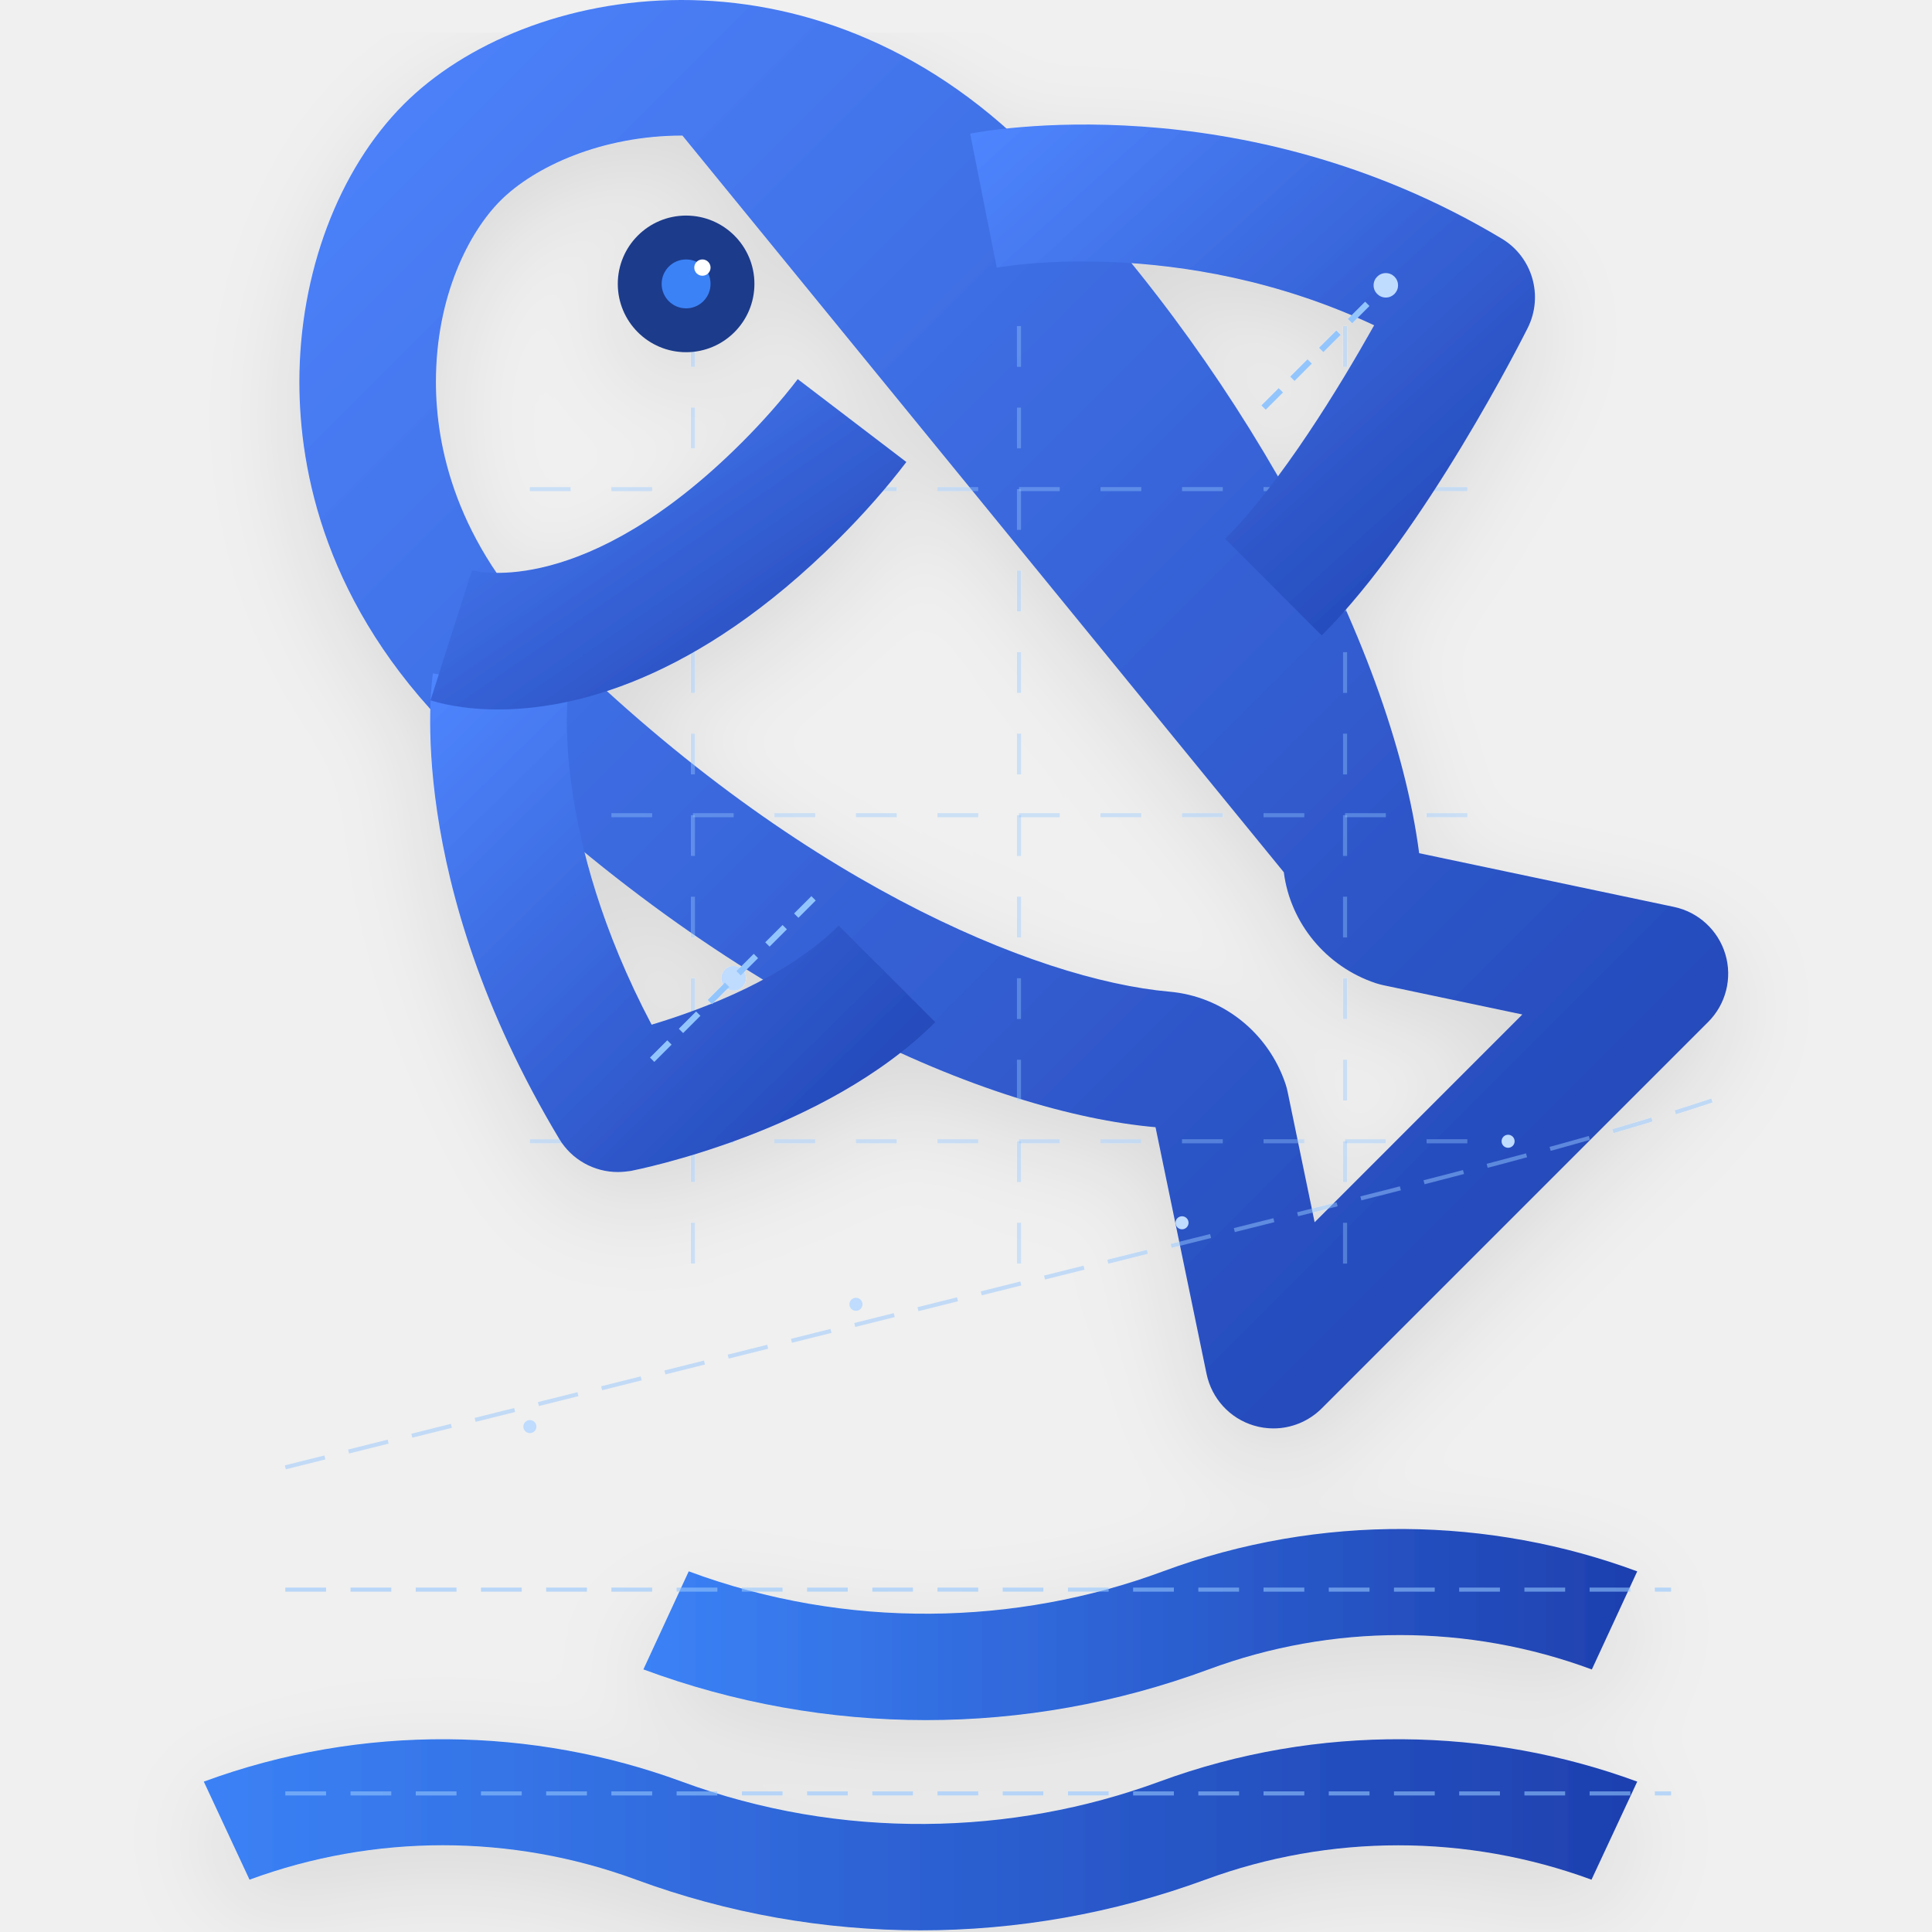
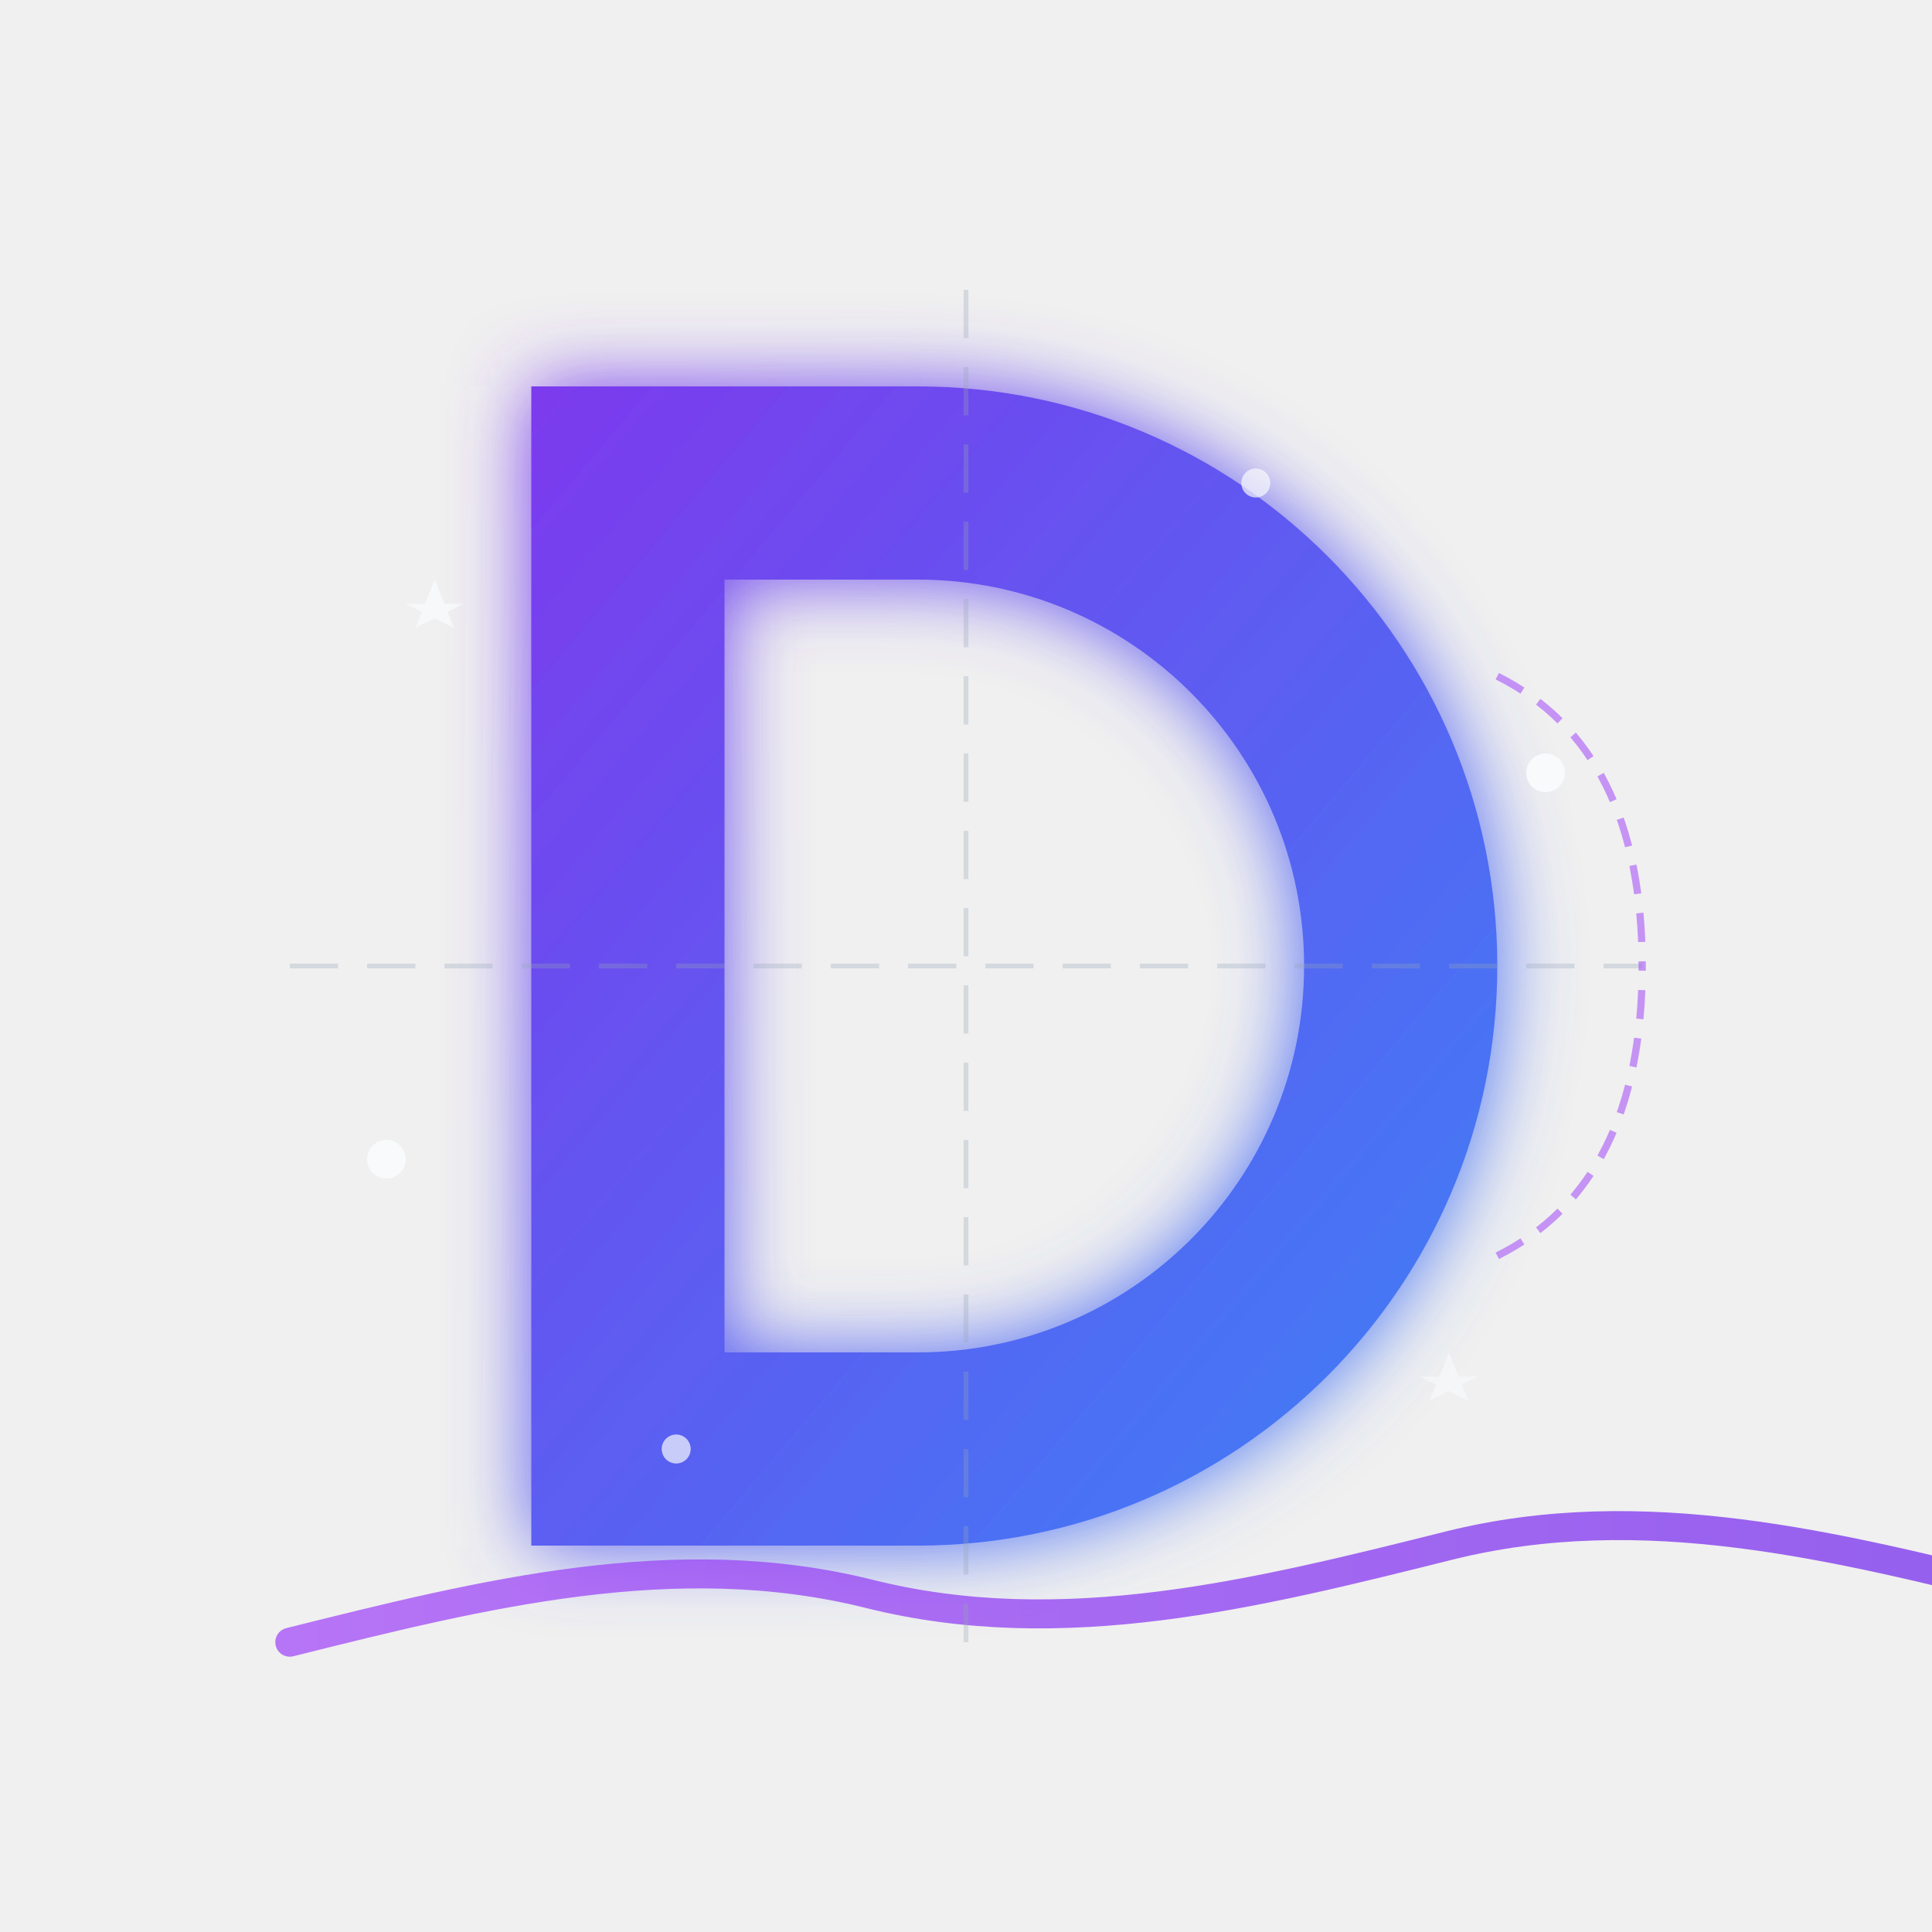
- <svg xmlns="http://www.w3.org/2000/svg" viewBox="-25 0 237 237" fill="none" style="filter: drop-shadow(0px 4px 6px rgba(0, 0, 0, 0.1))">
+ <svg xmlns="http://www.w3.org/2000/svg" viewBox="0 0 200 200" fill="none">
  <defs>
-     <linearGradient id="fishBodyGradient" x1="0%" y1="0%" x2="100%" y2="100%">
-       <stop offset="0%" stop-color="#4F86FF" />
-       <stop offset="100%" stop-color="#1E40AF" />
+     <linearGradient id="letterGradient" x1="0%" y1="0%" x2="100%" y2="100%">
+       <stop offset="0%" stop-color="#7C3AED" />
+       <stop offset="100%" stop-color="#3B82F6" />
    </linearGradient>
-     <linearGradient id="waveGradient" x1="0%" y1="0%" x2="100%" y2="0%">
-       <stop offset="0%" stop-color="#3B82F6" />
-       <stop offset="100%" stop-color="#1E40AF" />
+     <linearGradient id="accentGradient" x1="0%" y1="0%" x2="100%" y2="0%">
+       <stop offset="0%" stop-color="#A855F7" />
+       <stop offset="100%" stop-color="#7C3AED" />
    </linearGradient>
+     <filter id="glow" x="-20%" y="-20%" width="140%" height="140%">
+       <feGaussianBlur stdDeviation="4" result="blur" />
+       <feComposite in="SourceGraphic" in2="blur" operator="over" />
+     </filter>
  </defs>
-   <path d="M58.621 218.545C78.154 225.746 99.132 225.211 117.226 218.553C136.76 211.359 157.739 211.887 175.84 218.553L170.231 230.583C154.948 224.963 138.12 224.955 122.835 230.591C111.575 234.723 99.754 236.798 87.927 236.798C76.099 236.798 64.272 234.723 53.018 230.577C37.735 224.955 20.907 224.949 5.609 230.583L0 218.553C19.534 211.359 40.511 211.887 58.621 218.545Z" fill="url(#waveGradient)" />
-   <path d="M59.488 192.756C78.877 199.955 99.699 199.42 117.66 192.761C137.049 185.568 157.873 186.097 175.84 192.761L170.272 204.795C155.103 199.172 138.399 199.166 123.227 204.801C112.048 208.935 100.315 211.008 88.575 211.008C76.835 211.008 65.095 208.935 53.924 204.787L59.488 192.756Z" fill="url(#waveGradient)" />
-   <path d="M10 220L180 220" stroke="#93C5FD" stroke-width="0.5" stroke-dasharray="5 3" opacity="0.6" />
-   <path d="M10 195L180 195" stroke="#93C5FD" stroke-width="0.5" stroke-dasharray="5 3" opacity="0.6" />
-   <path d="M131.213 175.226C130.409 175.226 129.604 175.109 128.816 174.874C125.858 173.994 123.637 171.555 123.009 168.538L116.748 138.276C96.744 136.516 63.473 122.814 30.47 89.811C14.966 74.315 11.723 57.889 11.723 46.844C11.723 33.544 16.516 20.805 24.545 12.776C39.454 -2.133 74.527 -8.359 101.579 18.701C126.202 43.324 145.703 78.614 149.089 104.661L180.34 111.249C183.349 111.877 185.771 114.115 186.651 117.056C187.531 119.998 186.718 123.191 184.539 125.37L137.138 172.77C135.538 174.363 133.401 175.226 131.213 175.226ZM58.713 16.631C48.84 16.631 40.577 20.428 36.387 24.618C32.557 28.448 28.476 36.301 28.476 46.852C28.476 54.721 30.872 66.521 42.312 77.961C72.206 107.863 102.007 120.182 118.45 121.649C125.003 122.219 130.601 126.686 132.705 132.996C132.806 133.306 132.889 133.616 132.956 133.943L136.267 149.933L161.744 124.448L144.681 120.853C144.371 120.786 144.061 120.702 143.751 120.601C137.691 118.582 133.275 113.243 132.487 107" fill="url(#fishBodyGradient)" />
-   <path d="M40 60L160 60M40 100L160 100M40 140L160 140" stroke="#93C5FD" stroke-width="0.5" stroke-dasharray="5 5" opacity="0.4" />
-   <path d="M60 40L60 160M100 40L100 160M140 40L140 160" stroke="#93C5FD" stroke-width="0.5" stroke-dasharray="5 5" opacity="0.4" />
-   <path d="M137.138 77.952L125.288 66.102C132.185 59.197 139.326 47.455 143.566 39.904C119.723 28.716 97.515 32.781 97.272 32.84L94.012 16.397C95.361 16.129 127.165 10.044 159.23 29.278C162.984 31.532 164.367 36.292 162.414 40.215C161.903 41.237 149.801 65.289 137.138 77.952Z" fill="url(#fishBodyGradient)" />
-   <path d="M130 50C135 45 140 40 145 35" stroke="#93C5FD" stroke-width="0.75" fill="none" stroke-dasharray="3 2" />
-   <circle cx="145" cy="35" r="1.5" fill="#BFDBFE" />
-   <path d="M50.785 143.774C47.877 143.774 45.128 142.257 43.602 139.709C24.486 107.846 27.956 83.626 28.107 82.612L44.675 85.168L36.395 83.894L44.684 85.109C44.658 85.285 42.53 102.172 54.933 125.697C61.286 123.794 71.46 119.956 77.879 113.536L89.729 125.387C76.22 138.896 53.349 143.447 52.385 143.64C51.849 143.723 51.304 143.774 50.785 143.774Z" fill="url(#fishBodyGradient)" />
-   <circle cx="65" cy="120" r="1.5" fill="#BFDBFE" />
-   <path d="M55 130L75 110" stroke="#93C5FD" stroke-width="0.75" fill="none" stroke-dasharray="3 2" />
-   <path d="M36.085 87.029C31.526 87.029 28.593 86.165 27.813 85.906L32.9 69.941C33.478 70.133 46.829 73.444 66.02 54.261C68.602 51.679 70.898 49.065 72.859 46.508L86.184 56.674C83.779 59.834 80.988 63.01 77.879 66.111C60.246 83.718 45.027 87.029 36.085 87.029Z" fill="url(#fishBodyGradient)" />
-   <path d="M59.165 43.206C63.794 43.206 67.546 39.454 67.546 34.826C67.546 30.197 63.794 26.445 59.165 26.445C54.537 26.445 50.785 30.197 50.785 34.826C50.785 39.454 54.537 43.206 59.165 43.206Z" fill="#1E3A8A" />
-   <circle cx="59.165" cy="34.826" r="3" fill="#3B82F6" />
-   <circle cx="61.165" cy="32.826" r="1" fill="#FFFFFF" />
-   <path d="M10 180C50 170 90 160 130 150C150 145 170 140 185 135" stroke="#93C5FD" stroke-width="0.5" fill="none" stroke-dasharray="5 3" opacity="0.5" />
-   <circle cx="40" cy="175" r="0.8" fill="#BFDBFE" />
-   <circle cx="80" cy="160" r="0.8" fill="#BFDBFE" />
-   <circle cx="120" cy="150" r="0.8" fill="#BFDBFE" />
-   <circle cx="160" cy="140" r="0.8" fill="#BFDBFE" />
+   <path d="M55 40H95C128.137 40 155 66.863 155 100C155 133.137 128.137 160 95 160H55V40Z            M75 60V140H95C117.091 140 135 122.091 135 100C135 77.909 117.091 60 95 60H75Z" fill="url(#letterGradient)" fill-rule="evenodd" filter="url(#glow)" />
+   <path d="M30 170C50 165 70 160 90 165C110 170 130 165 150 160C170 155 190 160 210 165" stroke="url(#accentGradient)" stroke-width="3" fill="none" stroke-linecap="round" opacity="0.8" />
+   <circle cx="40" cy="120" r="2" fill="#F8FAFC" />
+   <circle cx="160" cy="80" r="2" fill="#F8FAFC" />
+   <circle cx="130" cy="50" r="1.5" fill="#F8FAFC" opacity="0.7" />
+   <circle cx="70" cy="150" r="1.5" fill="#F8FAFC" opacity="0.7" />
+   <path d="M30 100H170" stroke="#94A3B8" stroke-width="0.5" stroke-dasharray="5 3" opacity="0.3" />
+   <path d="M100 30V170" stroke="#94A3B8" stroke-width="0.5" stroke-dasharray="5 3" opacity="0.3" />
+   <path d="M155 70C165 75 170 85 170 100" stroke="#A855F7" stroke-width="0.75" fill="none" stroke-dasharray="3 2" opacity="0.6" />
+   <path d="M155 130C165 125 170 115 170 100" stroke="#A855F7" stroke-width="0.75" fill="none" stroke-dasharray="3 2" opacity="0.6" />
+   <path d="M45 60L47 65L42 62.5H48L43 65L45 60Z" fill="#F8FAFC" opacity="0.8" />
+   <path d="M150 140L152 145L147 142.5H153L148 145L150 140Z" fill="#F8FAFC" opacity="0.6" />
</svg>
